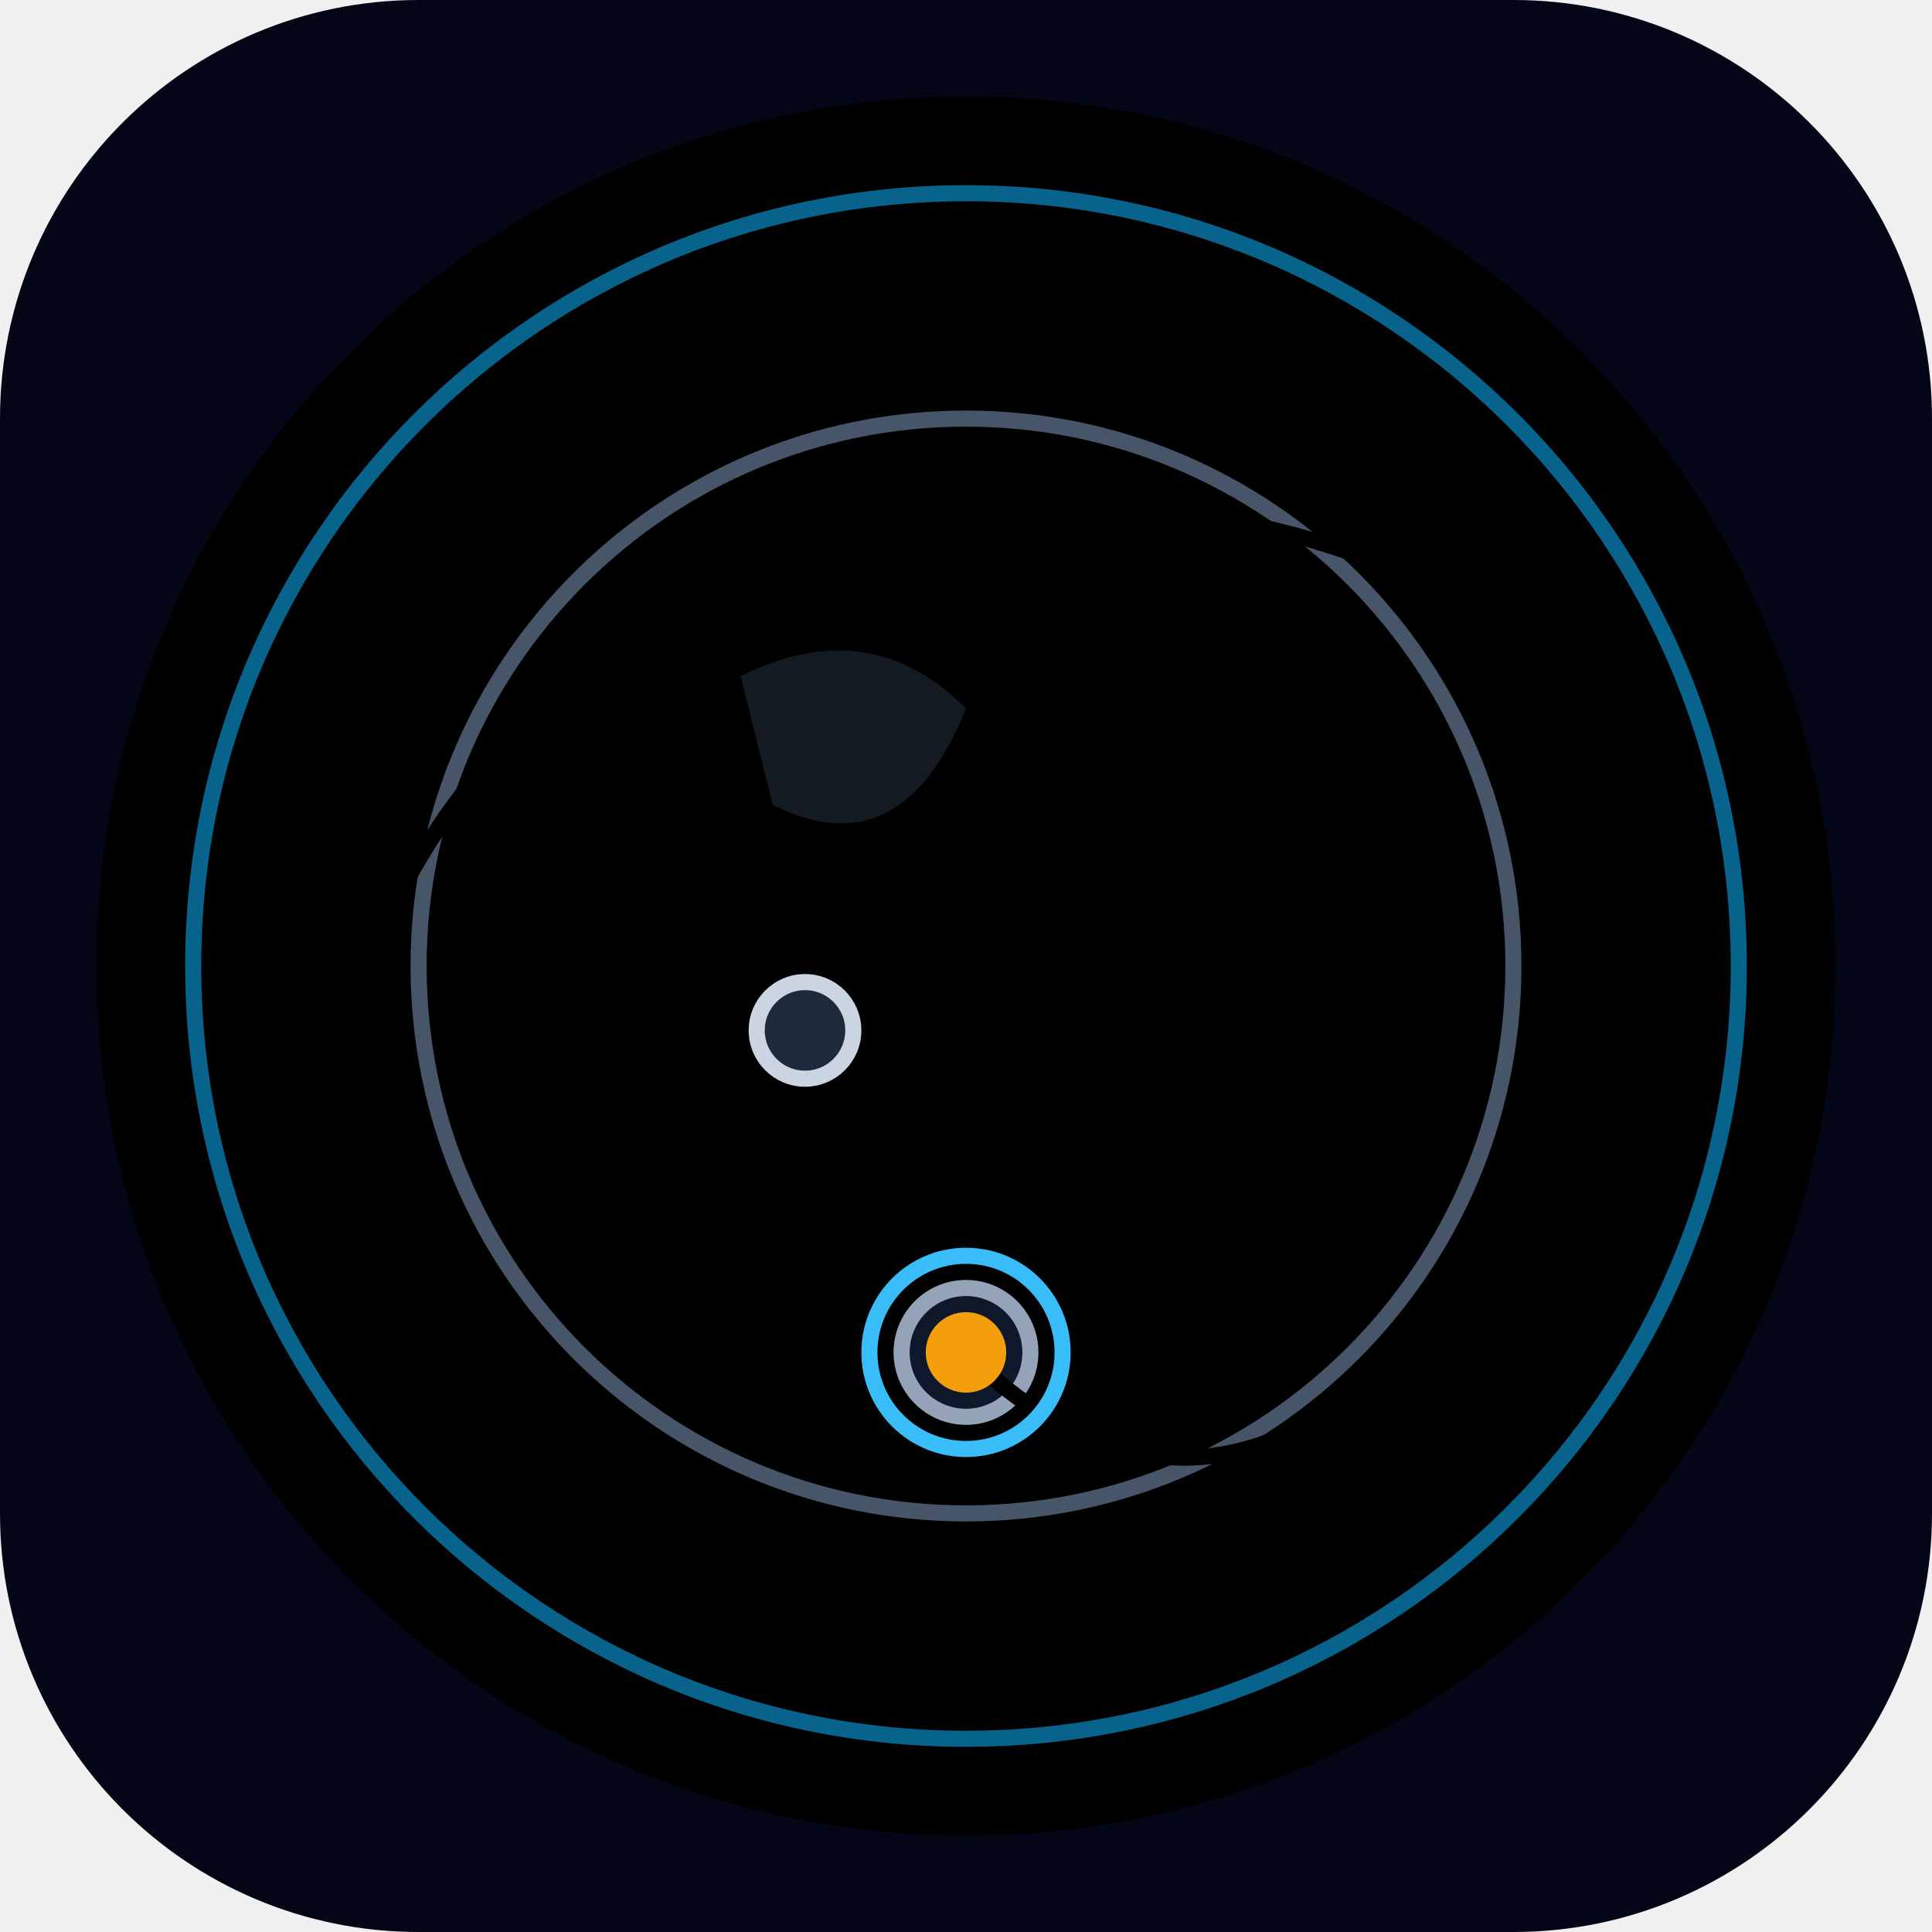
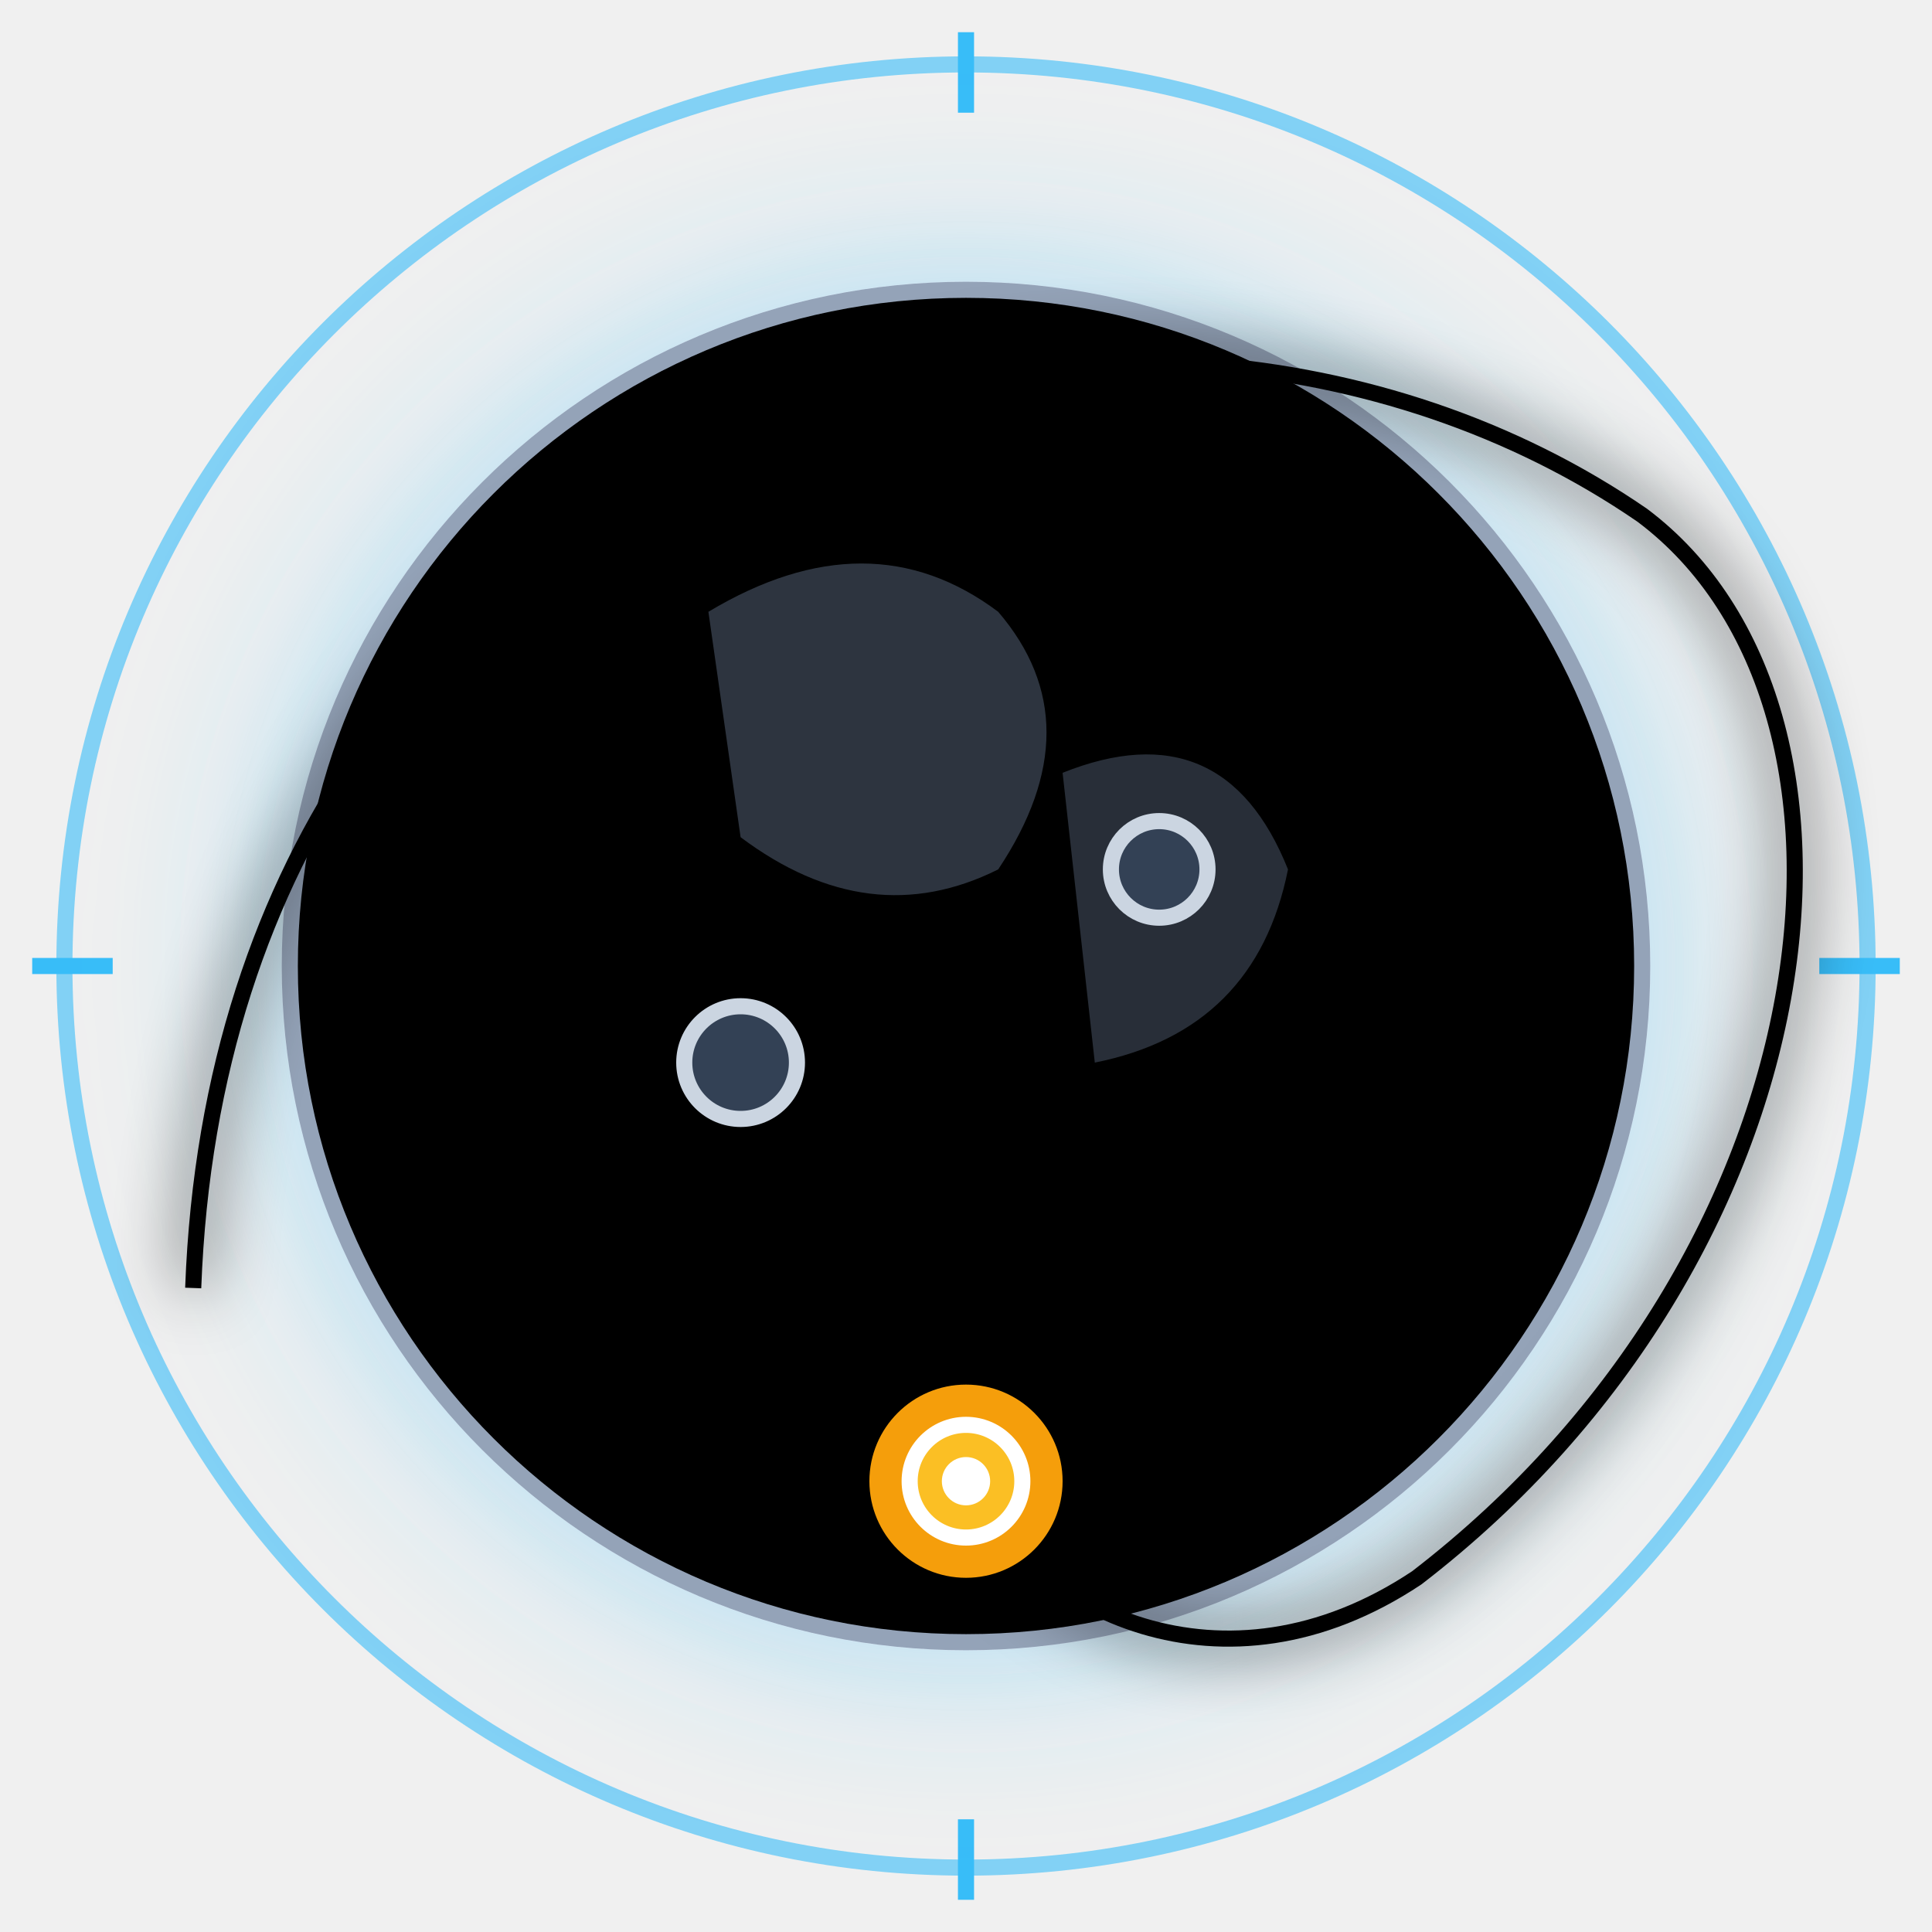
<svg xmlns="http://www.w3.org/2000/svg" viewBox="0 0 120 120" width="100%" height="100%">
  <defs>
-     <radialGradient id="favSpaceGlow" cx="50%" cy="50%" r="50%">
-       <stop offset="0%" stopColor="#0284c7" stopOpacity="0.5" />
-       <stop offset="100%" stopColor="#020617" stopOpacity="1" />
+     <radialGradient id="tabSpaceGlow" cx="50%" cy="50%" r="50%">
+       <stop offset="0%" stopColor="#38bdf8" stopOpacity="0.6" />
+       <stop offset="80%" stopColor="#0284c7" stopOpacity="0.15" />
+       <stop offset="100%" stopColor="#0284c7" stopOpacity="0" />
    </radialGradient>
-     <radialGradient id="favLunarSphere" cx="35%" cy="30%" r="70%">
-       <stop offset="0%" stopColor="#f8fafc" />
-       <stop offset="35%" stopColor="#cbd5e1" />
-       <stop offset="65%" stopColor="#64748b" />
-       <stop offset="100%" stopColor="#090d16" />
+     <radialGradient id="tabLunarSphere" cx="35%" cy="30%" r="70%">
+       <stop offset="0%" stopColor="#ffffff" />
+       <stop offset="40%" stopColor="#f1f5f9" />
+       <stop offset="70%" stopColor="#cbd5e1" />
+       <stop offset="90%" stopColor="#64748b" />
+       <stop offset="100%" stopColor="#334155" />
    </radialGradient>
-     <linearGradient id="favOrbitGrad" x1="0%" y1="100%" x2="100%" y2="0%">
-       <stop offset="0%" stopColor="#0ea5e9" stopOpacity="0" />
-       <stop offset="50%" stopColor="#38bdf8" stopOpacity="1" />
-       <stop offset="100%" stopColor="#f59e0b" stopOpacity="1" />
+     <linearGradient id="tabOrbitGrad" x1="0%" y1="100%" x2="100%" y2="0%">
+       <stop offset="0%" stopColor="#38bdf8" stopOpacity="0" />
+       <stop offset="40%" stopColor="#0ea5e9" stopOpacity="0.9" />
+       <stop offset="80%" stopColor="#38bdf8" stopOpacity="1" />
+       <stop offset="100%" stopColor="#fbbf24" stopOpacity="1" />
    </linearGradient>
+     <filter id="tabGlow" x="-50%" y="-50%" width="200%" height="200%">
+       <feGaussianBlur stdDeviation="2" result="blur" />
+       <feMerge>
+         <feMergeNode in="blur" />
+         <feMergeNode in="SourceGraphic" />
+       </feMerge>
+     </filter>
  </defs>
-   <rect width="120" height="120" rx="26" fill="#020617" />
-   <circle cx="60" cy="60" r="54" fill="url(#favSpaceGlow)" />
-   <circle cx="60" cy="60" r="48" fill="none" stroke="#0ea5e9" strokeWidth="1" strokeDasharray="3 4" opacity="0.6" />
-   <circle cx="60" cy="60" r="34" fill="url(#favLunarSphere)" stroke="#475569" strokeWidth="0.8" />
-   <path d="M 46 42 Q 54 38 60 44 Q 56 54 48 50 Z" fill="#334155" opacity="0.4" />
-   <circle cx="60" cy="84" r="4" fill="#0f172a" stroke="#94a3b8" strokeWidth="0.8" />
-   <circle cx="50" cy="64" r="3" fill="#1e293b" stroke="#cbd5e1" strokeWidth="0.6" />
-   <path d="M 20 74 C 22 36, 64 22, 92 38 C 106 50, 102 76, 82 88 C 72 94, 64 88, 60 84" fill="none" stroke="url(#favOrbitGrad)" strokeWidth="3.2" strokeLinecap="round" />
-   <circle cx="60" cy="84" r="6" fill="none" stroke="#38bdf8" strokeWidth="1" strokeDasharray="2 2" />
-   <circle cx="60" cy="84" r="2.5" fill="#f59e0b" />
+   <circle cx="60" cy="60" r="56" fill="none" stroke="#38bdf8" strokeWidth="1.2" strokeDasharray="3 4" opacity="0.6" />
+   <line x1="60" y1="2" x2="60" y2="7" stroke="#38bdf8" strokeWidth="2" />
+   <line x1="60" y1="113" x2="60" y2="118" stroke="#38bdf8" strokeWidth="2" />
+   <line x1="2" y1="60" x2="7" y2="60" stroke="#38bdf8" strokeWidth="2" />
+   <line x1="113" y1="60" x2="118" y2="60" stroke="#38bdf8" strokeWidth="2" />
+   <circle cx="60" cy="60" r="42" fill="url(#tabLunarSphere)" stroke="#94a3b8" strokeWidth="1" filter="drop-shadow(0 0 6px rgba(56,189,248,0.4))" />
+   <path d="M 44 38 Q 54 32 62 38 Q 68 45 62 54 Q 54 58 46 52 Z" fill="#64748b" opacity="0.45" />
+   <path d="M 66 48 Q 76 44 80 54 Q 78 64 68 66 Z" fill="#64748b" opacity="0.4" />
+   <circle cx="60" cy="92" r="5" fill="#1e293b" stroke="#e2e8f0" strokeWidth="1" />
+   <circle cx="46" cy="66" r="3.5" fill="#334155" stroke="#cbd5e1" strokeWidth="0.8" />
+   <circle cx="72" cy="54" r="3.0" fill="#334155" stroke="#cbd5e1" strokeWidth="0.8" />
+   <path d="M 12 80 C 14 26, 70 10, 102 32 C 118 44, 114 78, 88 98 C 76 106, 64 100, 60 92" fill="none" stroke="url(#tabOrbitGrad)" strokeWidth="3.2" strokeLinecap="round" filter="url(#tabGlow)" />
+   <circle cx="60" cy="92" r="6" fill="#f59e0b" fillOpacity="0.4" />
+   <circle cx="60" cy="92" r="3.5" fill="#fbbf24" stroke="#ffffff" strokeWidth="1" />
+   <circle cx="60" cy="92" r="1.5" fill="#ffffff" />
</svg>
